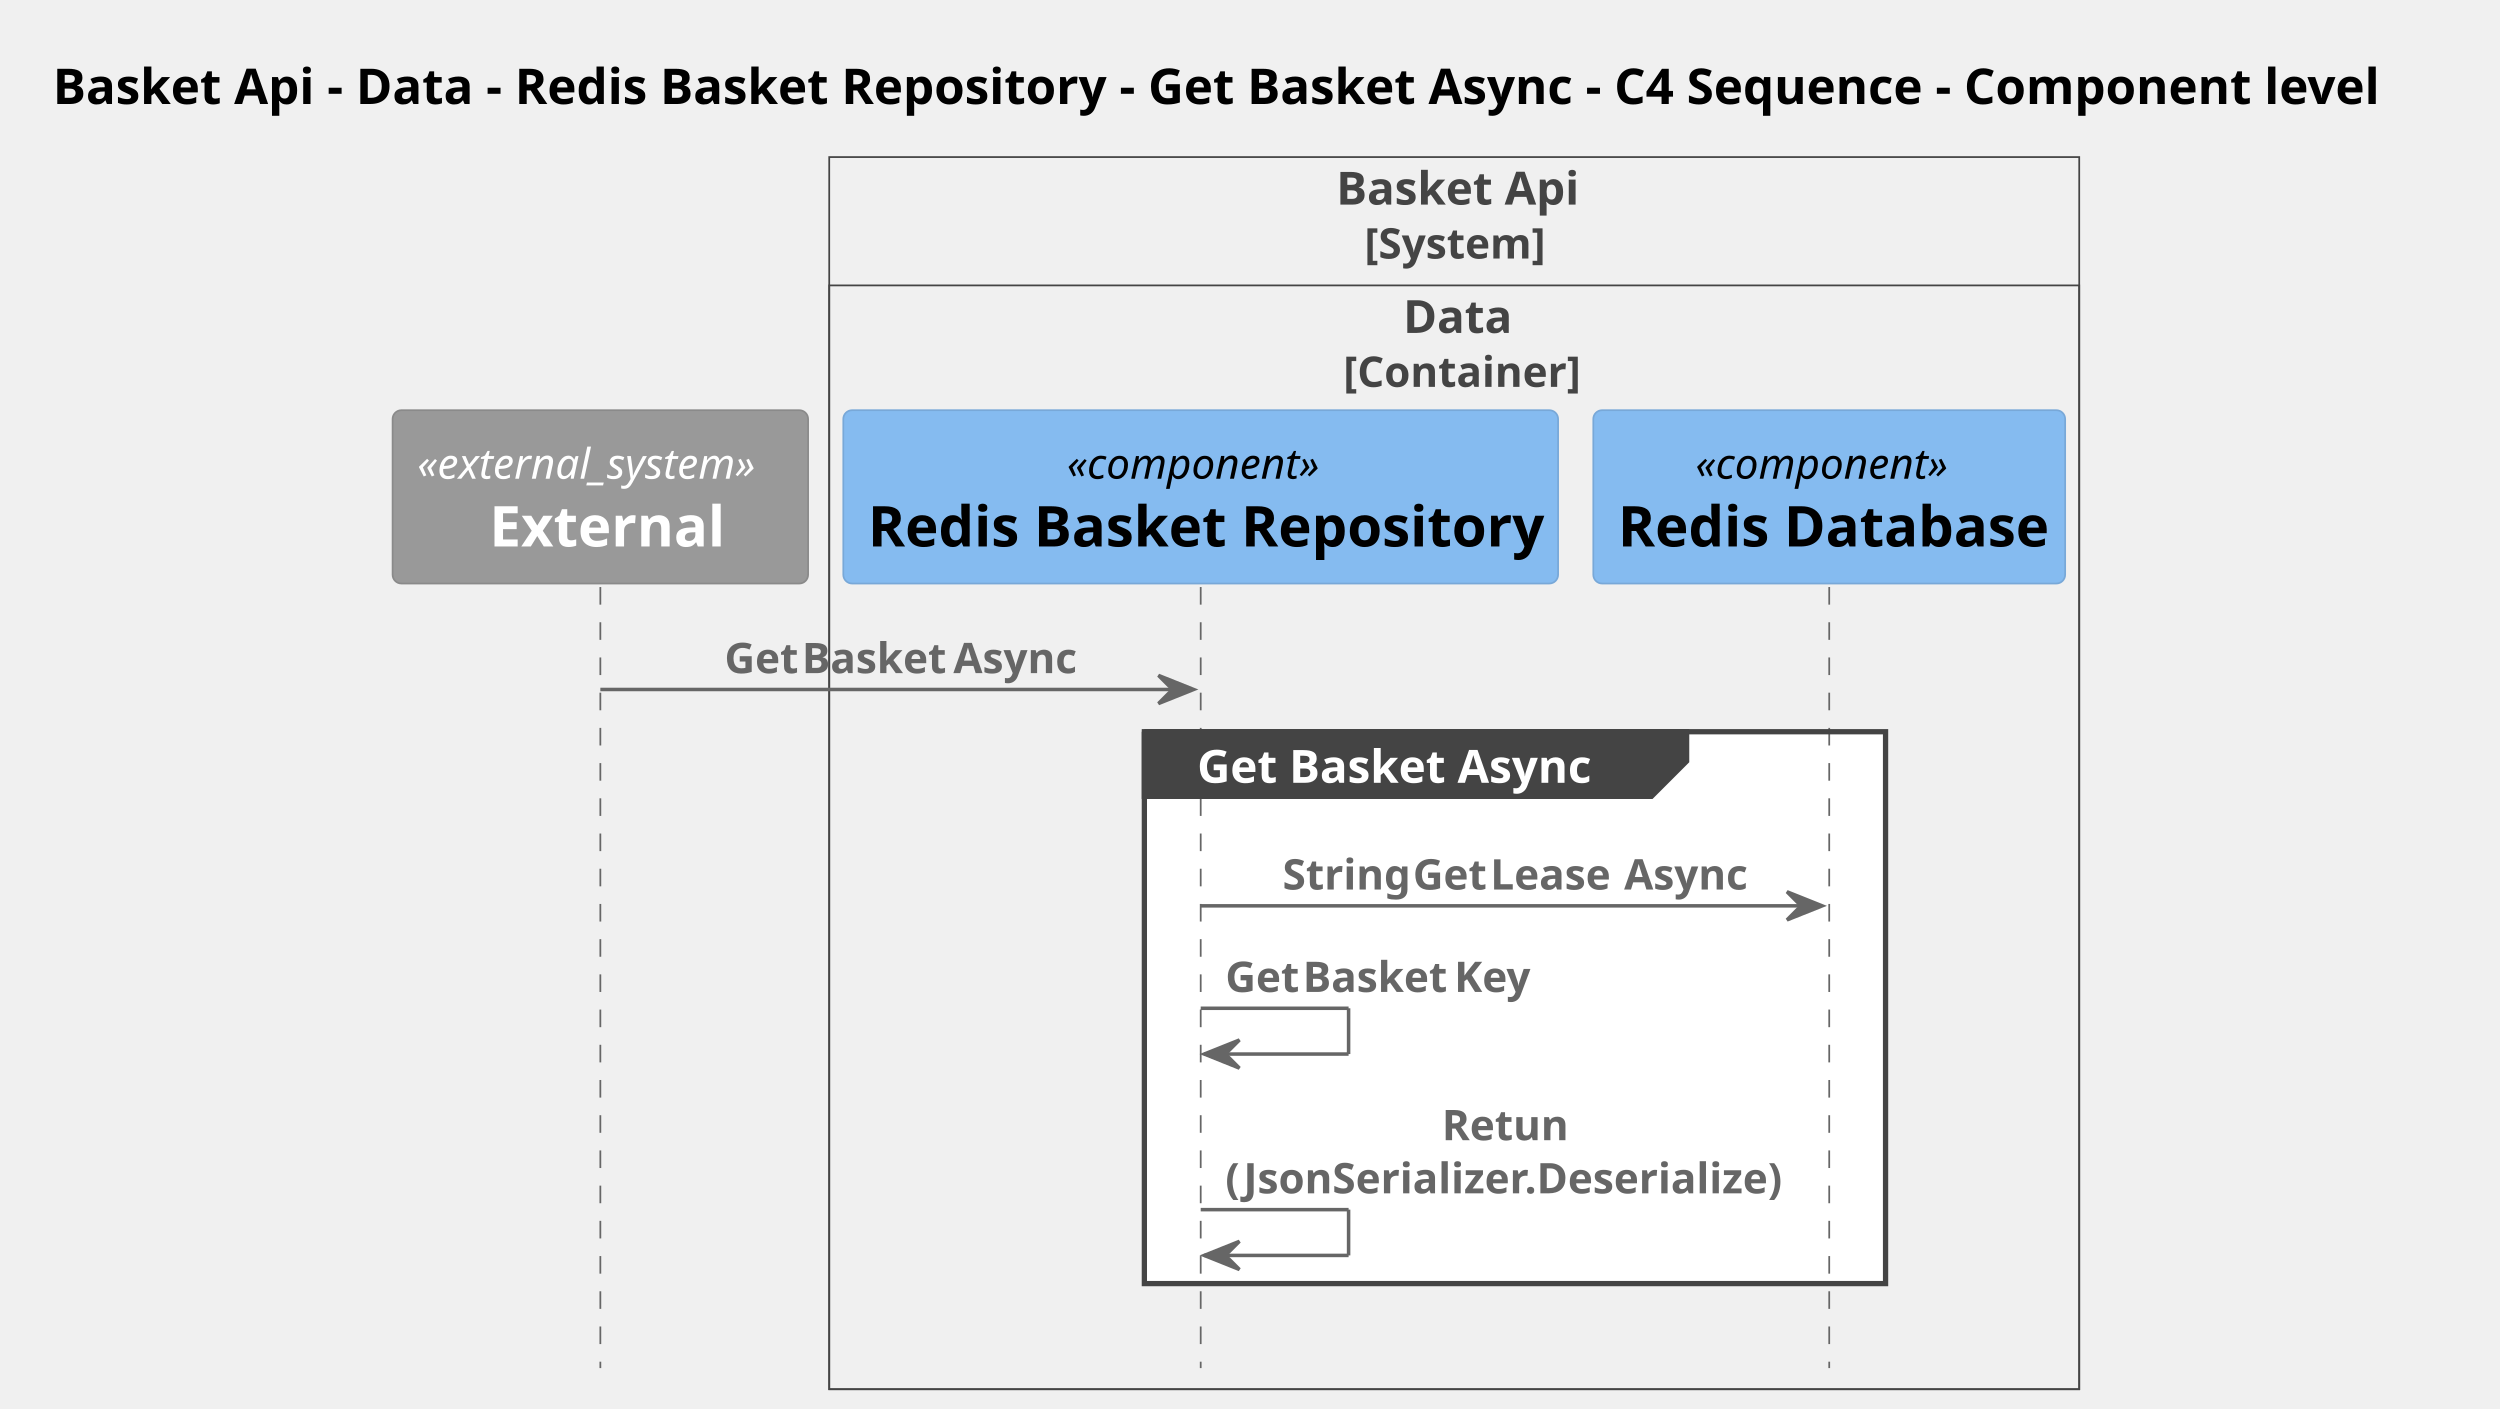
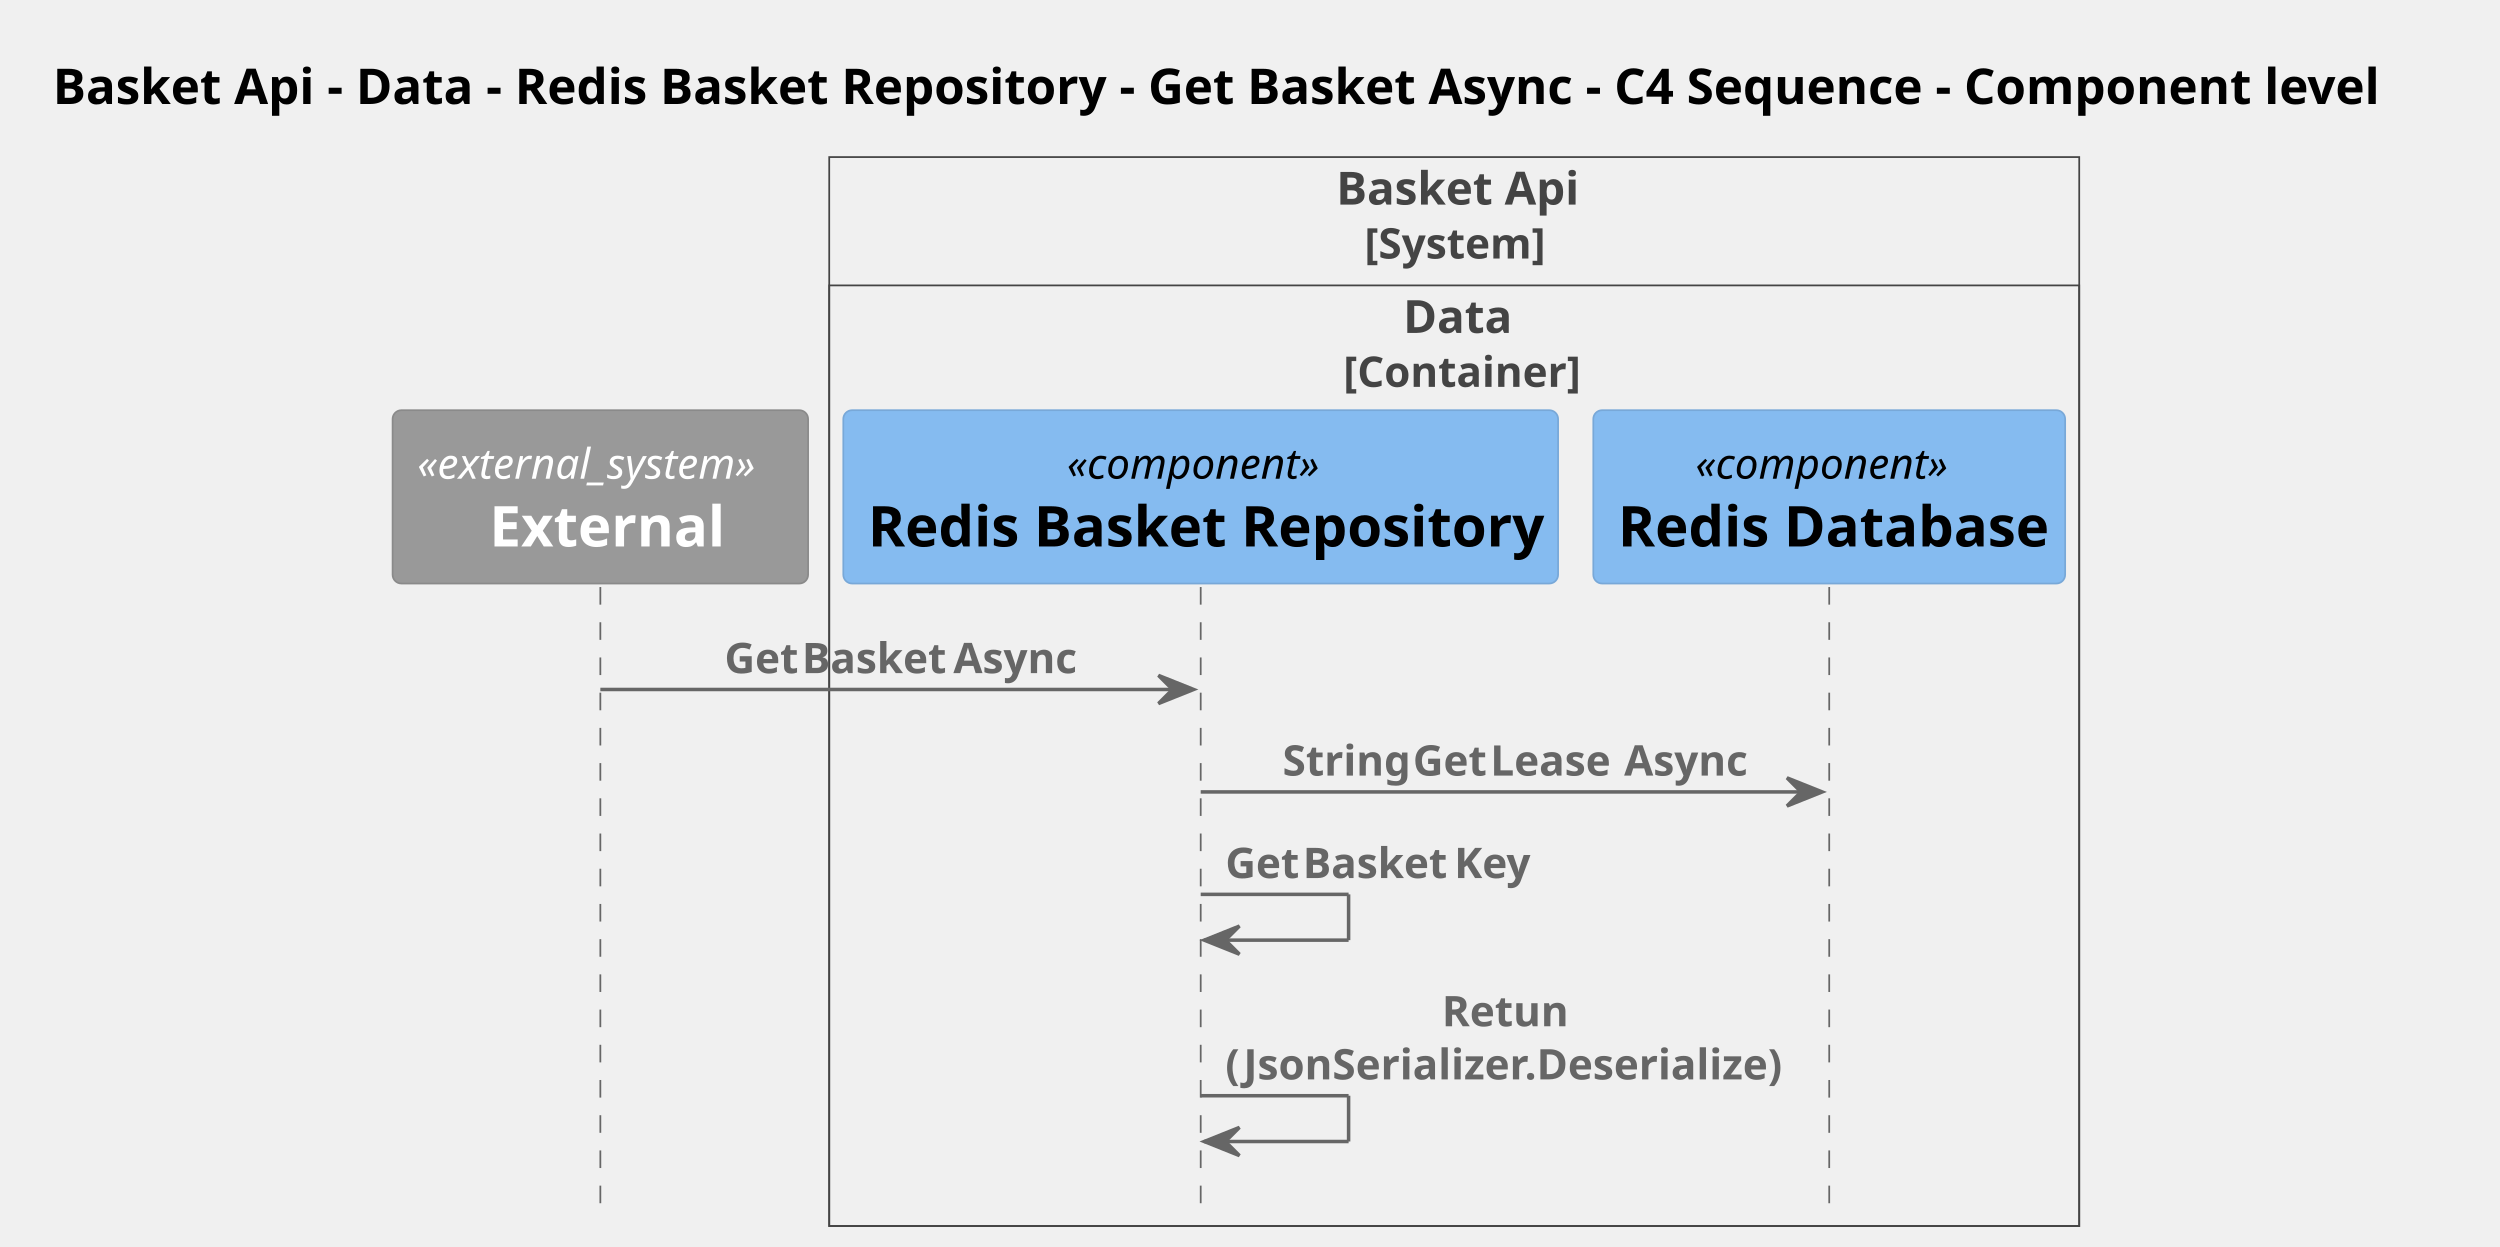
- <svg xmlns="http://www.w3.org/2000/svg" contentStyleType="text/css" height="400px" preserveAspectRatio="none" style="width:710px;height:400px;background:#FFFFFF;" version="1.1" viewBox="0 0 710 400" width="710px" zoomAndPan="magnify">
+ <svg xmlns="http://www.w3.org/2000/svg" contentStyleType="text/css" height="354px" preserveAspectRatio="none" style="width:710px;height:354px;background:#FFFFFF;" version="1.1" viewBox="0 0 710 354" width="710px" zoomAndPan="magnify">
  <defs />
  <g>
-     <rect fill="none" height="349.93" style="stroke:#444444;stroke-width:0.5;" width="355" x="235.5" y="44.609" />
+     <rect fill="none" height="303.578" style="stroke:#444444;stroke-width:0.5;" width="355" x="235.5" y="44.609" />
    <text fill="#444444" font-family="sans-serif" font-size="13" font-weight="bold" lengthAdjust="spacing" textLength="67" x="379.5" y="58.105">Basket Api</text>
    <text fill="#444444" font-family="sans-serif" font-size="12" font-weight="bold" lengthAdjust="spacing" textLength="51" x="387.5" y="73.418">[System]</text>
-     <rect fill="none" height="313.484" style="stroke:#444444;stroke-width:0.5;" width="355" x="235.5" y="81.055" />
+     <rect fill="none" height="267.133" style="stroke:#444444;stroke-width:0.5;" width="355" x="235.5" y="81.055" />
    <text fill="#444444" font-family="sans-serif" font-size="13" font-weight="bold" lengthAdjust="spacing" textLength="29" x="398.5" y="94.55">Data</text>
    <text fill="#444444" font-family="sans-serif" font-size="12" font-weight="bold" lengthAdjust="spacing" textLength="63" x="381.5" y="109.863">[Container]</text>
    <text fill="#000000" font-family="sans-serif" font-size="14" font-weight="bold" lengthAdjust="spacing" textLength="677" x="15" y="29.533">Basket Api - Data - Redis Basket Repository - Get Basket Async - C4 Sequence - Component level</text>
-     <rect fill="#FFFFFF" height="156.727" style="stroke:#FFFFFF;stroke-width:1.0;" width="210.5" x="325" y="207.812" />
-     <line style="stroke:#666666;stroke-width:0.5;stroke-dasharray:5.0,5.0;" x1="170.5" x2="170.5" y1="166.719" y2="388.539" />
-     <line style="stroke:#666666;stroke-width:0.5;stroke-dasharray:5.0,5.0;" x1="341" x2="341" y1="166.719" y2="388.539" />
-     <line style="stroke:#666666;stroke-width:0.5;stroke-dasharray:5.0,5.0;" x1="519.5" x2="519.5" y1="166.719" y2="388.539" />
+     <line style="stroke:#666666;stroke-width:0.5;stroke-dasharray:5.0,5.0;" x1="170.5" x2="170.5" y1="166.719" y2="342.188" />
+     <line style="stroke:#666666;stroke-width:0.5;stroke-dasharray:5.0,5.0;" x1="341" x2="341" y1="166.719" y2="342.188" />
+     <line style="stroke:#666666;stroke-width:0.5;stroke-dasharray:5.0,5.0;" x1="519.5" x2="519.5" y1="166.719" y2="342.188" />
    <rect fill="#999999" height="49.219" rx="2.5" ry="2.5" style="stroke:#8A8A8A;stroke-width:0.5;" width="118" x="111.5" y="116.5" />
    <text fill="#FFFFFF" font-family="sans-serif" font-size="12" font-style="italic" lengthAdjust="spacing" textLength="104" x="118.5" y="135.957">«external_system»</text>
    <text fill="#FFFFFF" font-family="sans-serif" font-size="16" font-weight="bold" lengthAdjust="spacing" textLength="63" x="139" y="155.203">External</text>
    <rect fill="#85BBF0" height="49.219" rx="2.5" ry="2.5" style="stroke:#78A8D8;stroke-width:0.5;" width="203" x="239.5" y="116.5" />
    <text fill="#000000" font-family="sans-serif" font-size="12" font-style="italic" lengthAdjust="spacing" textLength="76" x="303" y="135.957">«component»</text>
    <text fill="#000000" font-family="sans-serif" font-size="16" font-weight="bold" lengthAdjust="spacing" textLength="189" x="246.5" y="155.203">Redis Basket Repository</text>
    <rect fill="#85BBF0" height="49.219" rx="2.5" ry="2.5" style="stroke:#78A8D8;stroke-width:0.5;" width="134" x="452.5" y="116.5" />
    <text fill="#000000" font-family="sans-serif" font-size="12" font-style="italic" lengthAdjust="spacing" textLength="76" x="481.5" y="135.957">«component»</text>
    <text fill="#000000" font-family="sans-serif" font-size="16" font-weight="bold" lengthAdjust="spacing" textLength="120" x="459.5" y="155.203">Redis Database</text>
    <polygon fill="#666666" points="329,191.812,339,195.812,329,199.812,333,195.812" style="stroke:#666666;stroke-width:1.0;" />
    <line style="stroke:#666666;stroke-width:1.0;" x1="170.5" x2="335" y1="195.812" y2="195.812" />
    <text fill="#666666" font-family="sans-serif" font-size="12" font-weight="bold" lengthAdjust="spacing" textLength="19" x="205.75" y="191.176">Get</text>
    <text fill="#666666" font-family="sans-serif" font-size="12" font-weight="bold" lengthAdjust="spacing" textLength="3" x="224.75" y="191.176"> </text>
    <text fill="#666666" font-family="sans-serif" font-size="12" font-weight="bold" lengthAdjust="spacing" textLength="40" x="227.75" y="191.176">Basket</text>
    <text fill="#666666" font-family="sans-serif" font-size="12" font-weight="bold" lengthAdjust="spacing" textLength="3" x="267.75" y="191.176"> </text>
    <text fill="#666666" font-family="sans-serif" font-size="12" font-weight="bold" lengthAdjust="spacing" textLength="35" x="270.75" y="191.176">Async</text>
-     <path d="M325,207.812 L479,207.812 L479,216.164 L469,226.164 L325,226.164 L325,207.812 " fill="#444444" style="stroke:#444444;stroke-width:1.5;" />
-     <rect fill="none" height="156.727" style="stroke:#444444;stroke-width:1.5;" width="210.5" x="325" y="207.812" />
-     <text fill="#FFFFFF" font-family="sans-serif" font-size="13" font-weight="bold" lengthAdjust="spacing" textLength="109" x="340" y="222.308">Get Basket Async</text>
-     <polygon fill="#666666" points="507.5,253.258,517.5,257.258,507.5,261.258,511.5,257.258" style="stroke:#666666;stroke-width:1.0;" />
-     <line style="stroke:#666666;stroke-width:1.0;" x1="341" x2="513.5" y1="257.258" y2="257.258" />
-     <text fill="#666666" font-family="sans-serif" font-size="12" font-weight="bold" lengthAdjust="spacing" textLength="34" x="364.25" y="252.621">String</text>
-     <text fill="#666666" font-family="sans-serif" font-size="12" font-weight="bold" lengthAdjust="spacing" textLength="3" x="398.25" y="252.621"> </text>
-     <text fill="#666666" font-family="sans-serif" font-size="12" font-weight="bold" lengthAdjust="spacing" textLength="19" x="401.25" y="252.621">Get</text>
-     <text fill="#666666" font-family="sans-serif" font-size="12" font-weight="bold" lengthAdjust="spacing" textLength="3" x="420.25" y="252.621"> </text>
-     <text fill="#666666" font-family="sans-serif" font-size="12" font-weight="bold" lengthAdjust="spacing" textLength="35" x="423.25" y="252.621">Lease</text>
-     <text fill="#666666" font-family="sans-serif" font-size="12" font-weight="bold" lengthAdjust="spacing" textLength="3" x="458.25" y="252.621"> </text>
-     <text fill="#666666" font-family="sans-serif" font-size="12" font-weight="bold" lengthAdjust="spacing" textLength="35" x="461.25" y="252.621">Async</text>
-     <line style="stroke:#666666;stroke-width:1.0;" x1="341" x2="383" y1="286.352" y2="286.352" />
-     <line style="stroke:#666666;stroke-width:1.0;" x1="383" x2="383" y1="286.352" y2="299.352" />
-     <line style="stroke:#666666;stroke-width:1.0;" x1="342" x2="383" y1="299.352" y2="299.352" />
-     <polygon fill="#666666" points="352,295.352,342,299.352,352,303.352,348,299.352" style="stroke:#666666;stroke-width:1.0;" />
-     <text fill="#666666" font-family="sans-serif" font-size="12" font-weight="bold" lengthAdjust="spacing" textLength="19" x="348" y="281.715">Get</text>
-     <text fill="#666666" font-family="sans-serif" font-size="12" font-weight="bold" lengthAdjust="spacing" textLength="3" x="367" y="281.715"> </text>
-     <text fill="#666666" font-family="sans-serif" font-size="12" font-weight="bold" lengthAdjust="spacing" textLength="40" x="370" y="281.715">Basket</text>
-     <text fill="#666666" font-family="sans-serif" font-size="12" font-weight="bold" lengthAdjust="spacing" textLength="3" x="410" y="281.715"> </text>
-     <text fill="#666666" font-family="sans-serif" font-size="12" font-weight="bold" lengthAdjust="spacing" textLength="21" x="413" y="281.715">Key</text>
-     <line style="stroke:#666666;stroke-width:1.0;" x1="341" x2="383" y1="343.539" y2="343.539" />
-     <line style="stroke:#666666;stroke-width:1.0;" x1="383" x2="383" y1="343.539" y2="356.539" />
-     <line style="stroke:#666666;stroke-width:1.0;" x1="342" x2="383" y1="356.539" y2="356.539" />
-     <polygon fill="#666666" points="352,352.539,342,356.539,352,360.539,348,356.539" style="stroke:#666666;stroke-width:1.0;" />
-     <text fill="#666666" font-family="sans-serif" font-size="12" font-weight="bold" lengthAdjust="spacing" textLength="33" x="409.5" y="323.809">Retun</text>
-     <text fill="#666666" font-family="sans-serif" font-size="12" font-weight="bold" lengthAdjust="spacing" textLength="156" x="348" y="338.902">(JsonSerializer.Deserialize)</text>
+     <polygon fill="#666666" points="507.5,220.906,517.5,224.906,507.5,228.906,511.5,224.906" style="stroke:#666666;stroke-width:1.0;" />
+     <line style="stroke:#666666;stroke-width:1.0;" x1="341" x2="513.5" y1="224.906" y2="224.906" />
+     <text fill="#666666" font-family="sans-serif" font-size="12" font-weight="bold" lengthAdjust="spacing" textLength="34" x="364.25" y="220.269">String</text>
+     <text fill="#666666" font-family="sans-serif" font-size="12" font-weight="bold" lengthAdjust="spacing" textLength="3" x="398.25" y="220.269"> </text>
+     <text fill="#666666" font-family="sans-serif" font-size="12" font-weight="bold" lengthAdjust="spacing" textLength="19" x="401.25" y="220.269">Get</text>
+     <text fill="#666666" font-family="sans-serif" font-size="12" font-weight="bold" lengthAdjust="spacing" textLength="3" x="420.25" y="220.269"> </text>
+     <text fill="#666666" font-family="sans-serif" font-size="12" font-weight="bold" lengthAdjust="spacing" textLength="35" x="423.25" y="220.269">Lease</text>
+     <text fill="#666666" font-family="sans-serif" font-size="12" font-weight="bold" lengthAdjust="spacing" textLength="3" x="458.25" y="220.269"> </text>
+     <text fill="#666666" font-family="sans-serif" font-size="12" font-weight="bold" lengthAdjust="spacing" textLength="35" x="461.25" y="220.269">Async</text>
+     <line style="stroke:#666666;stroke-width:1.0;" x1="341" x2="383" y1="254" y2="254" />
+     <line style="stroke:#666666;stroke-width:1.0;" x1="383" x2="383" y1="254" y2="267" />
+     <line style="stroke:#666666;stroke-width:1.0;" x1="342" x2="383" y1="267" y2="267" />
+     <polygon fill="#666666" points="352,263,342,267,352,271,348,267" style="stroke:#666666;stroke-width:1.0;" />
+     <text fill="#666666" font-family="sans-serif" font-size="12" font-weight="bold" lengthAdjust="spacing" textLength="19" x="348" y="249.363">Get</text>
+     <text fill="#666666" font-family="sans-serif" font-size="12" font-weight="bold" lengthAdjust="spacing" textLength="3" x="367" y="249.363"> </text>
+     <text fill="#666666" font-family="sans-serif" font-size="12" font-weight="bold" lengthAdjust="spacing" textLength="40" x="370" y="249.363">Basket</text>
+     <text fill="#666666" font-family="sans-serif" font-size="12" font-weight="bold" lengthAdjust="spacing" textLength="3" x="410" y="249.363"> </text>
+     <text fill="#666666" font-family="sans-serif" font-size="12" font-weight="bold" lengthAdjust="spacing" textLength="21" x="413" y="249.363">Key</text>
+     <line style="stroke:#666666;stroke-width:1.0;" x1="341" x2="383" y1="311.188" y2="311.188" />
+     <line style="stroke:#666666;stroke-width:1.0;" x1="383" x2="383" y1="311.188" y2="324.188" />
+     <line style="stroke:#666666;stroke-width:1.0;" x1="342" x2="383" y1="324.188" y2="324.188" />
+     <polygon fill="#666666" points="352,320.188,342,324.188,352,328.188,348,324.188" style="stroke:#666666;stroke-width:1.0;" />
+     <text fill="#666666" font-family="sans-serif" font-size="12" font-weight="bold" lengthAdjust="spacing" textLength="33" x="409.5" y="291.457">Retun</text>
+     <text fill="#666666" font-family="sans-serif" font-size="12" font-weight="bold" lengthAdjust="spacing" textLength="156" x="348" y="306.551">(JsonSerializer.Deserialize)</text>
  </g>
</svg>
